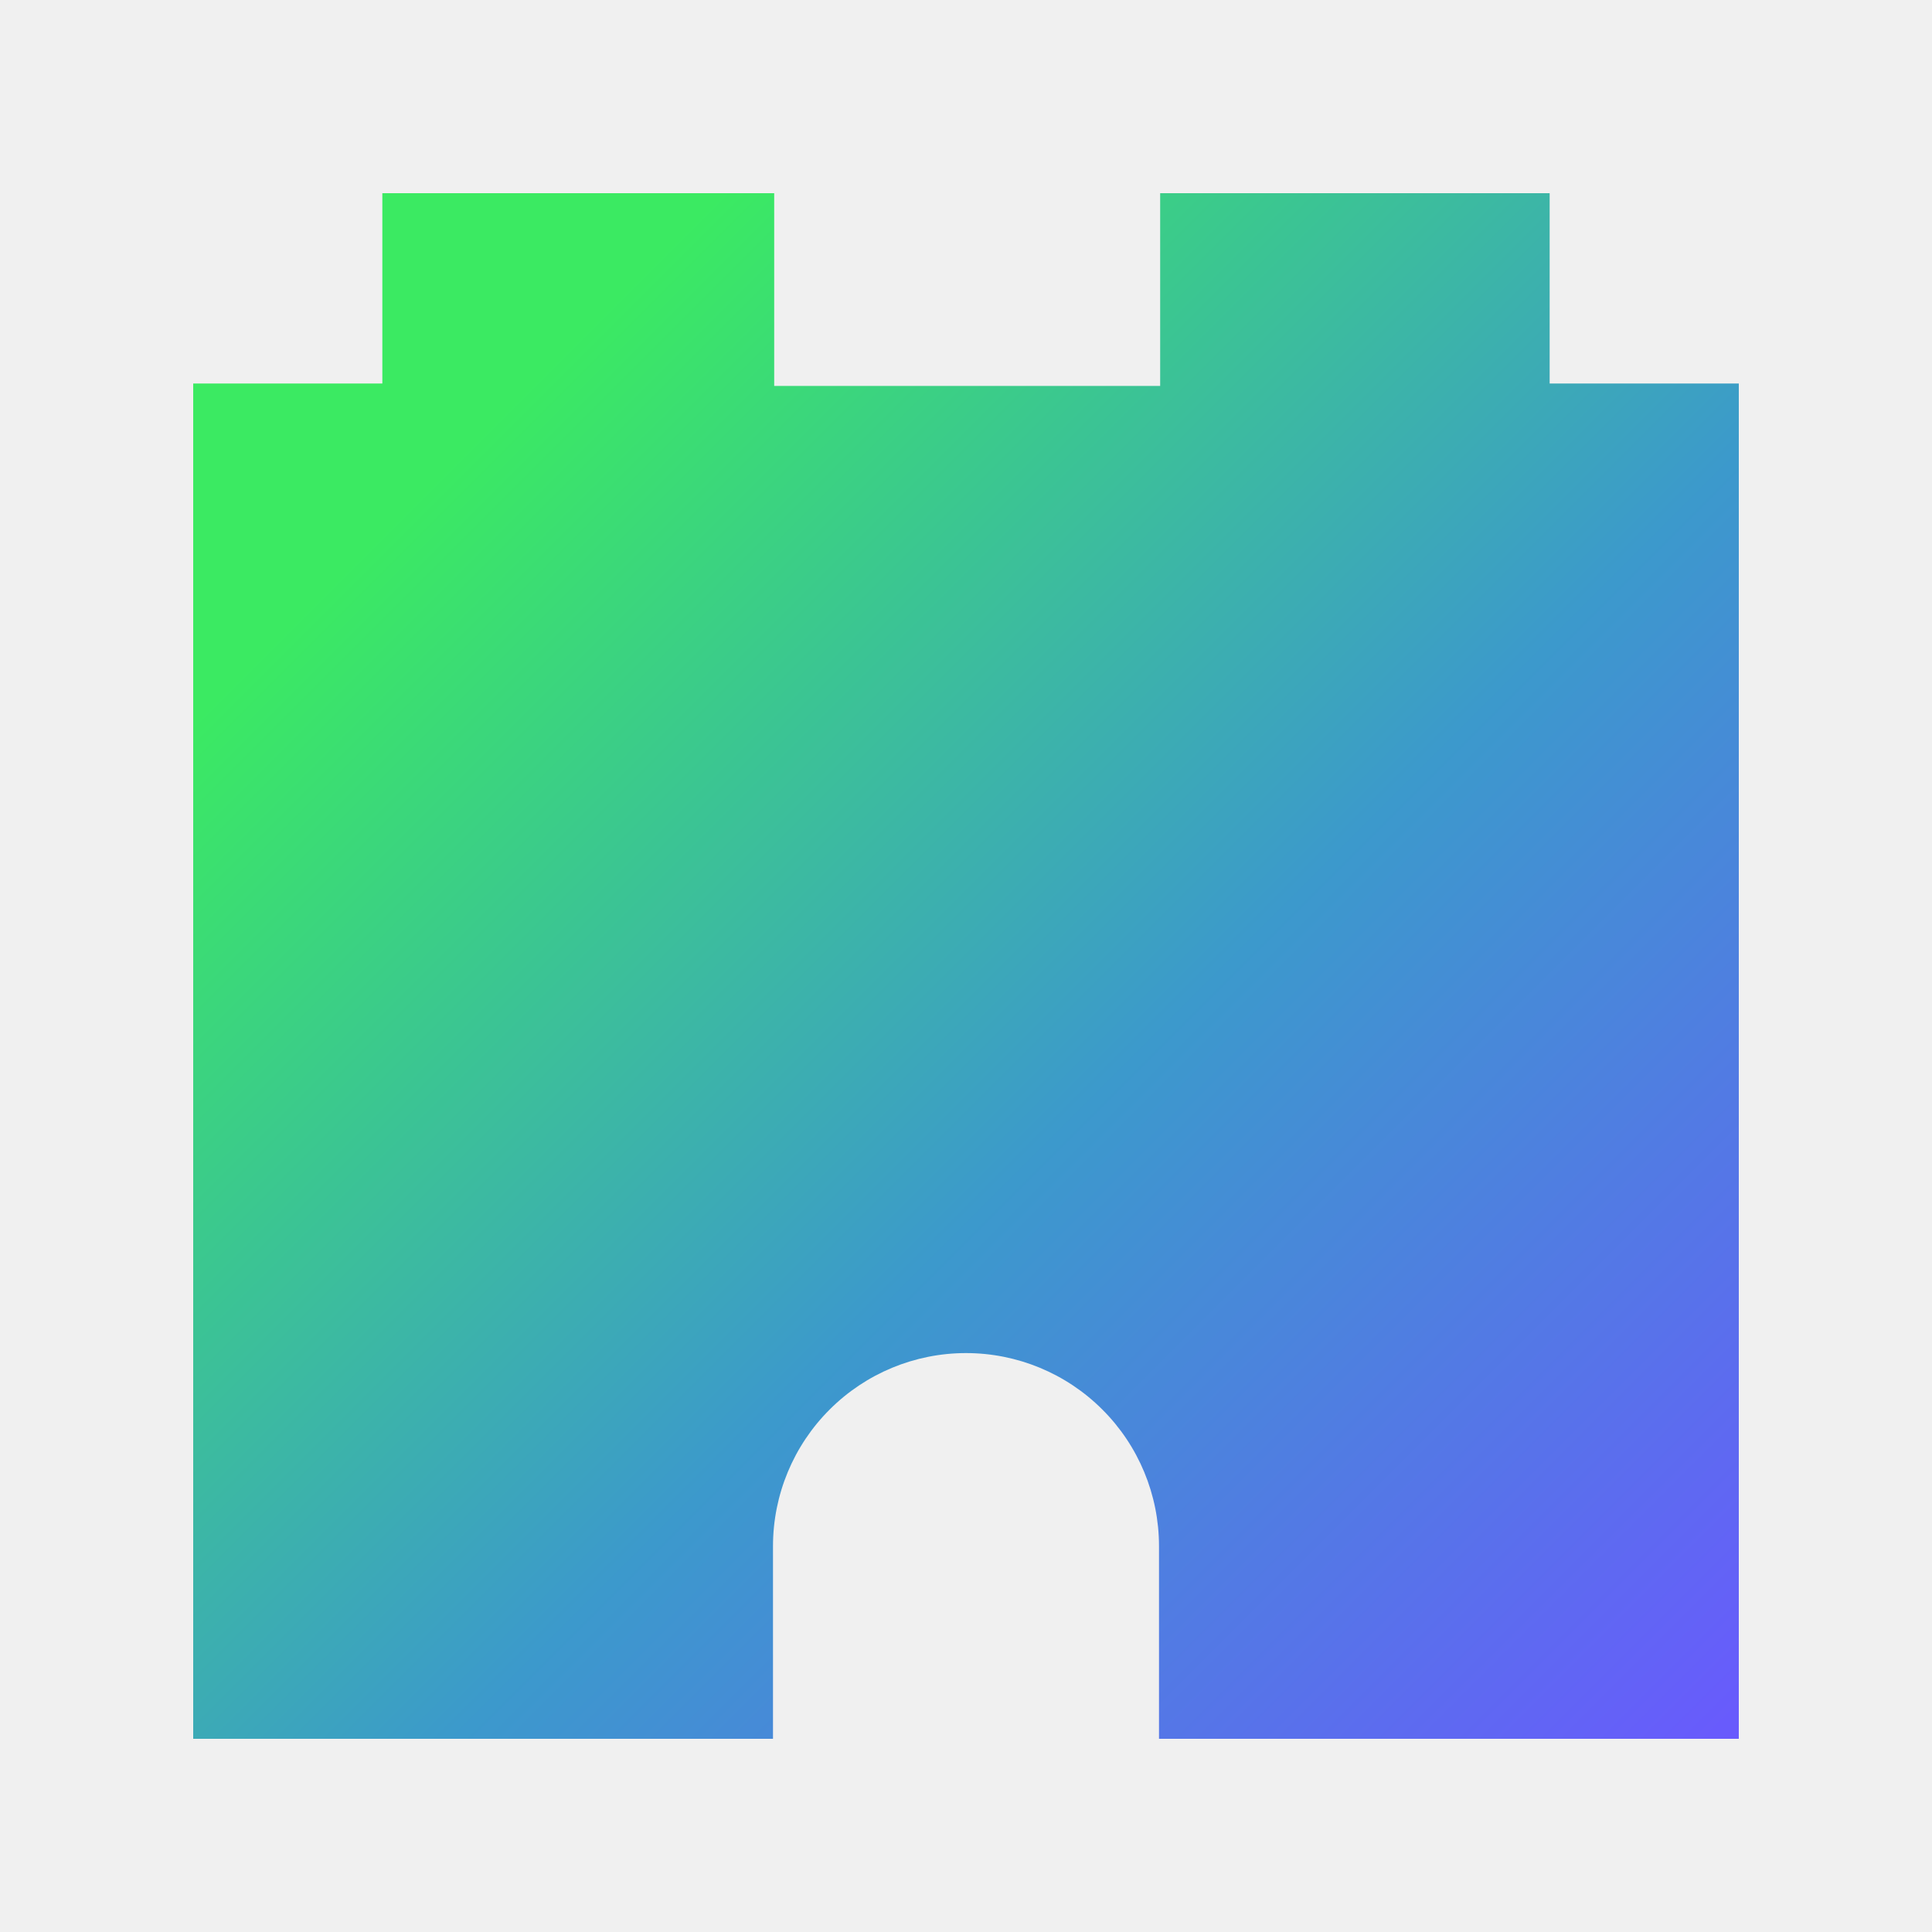
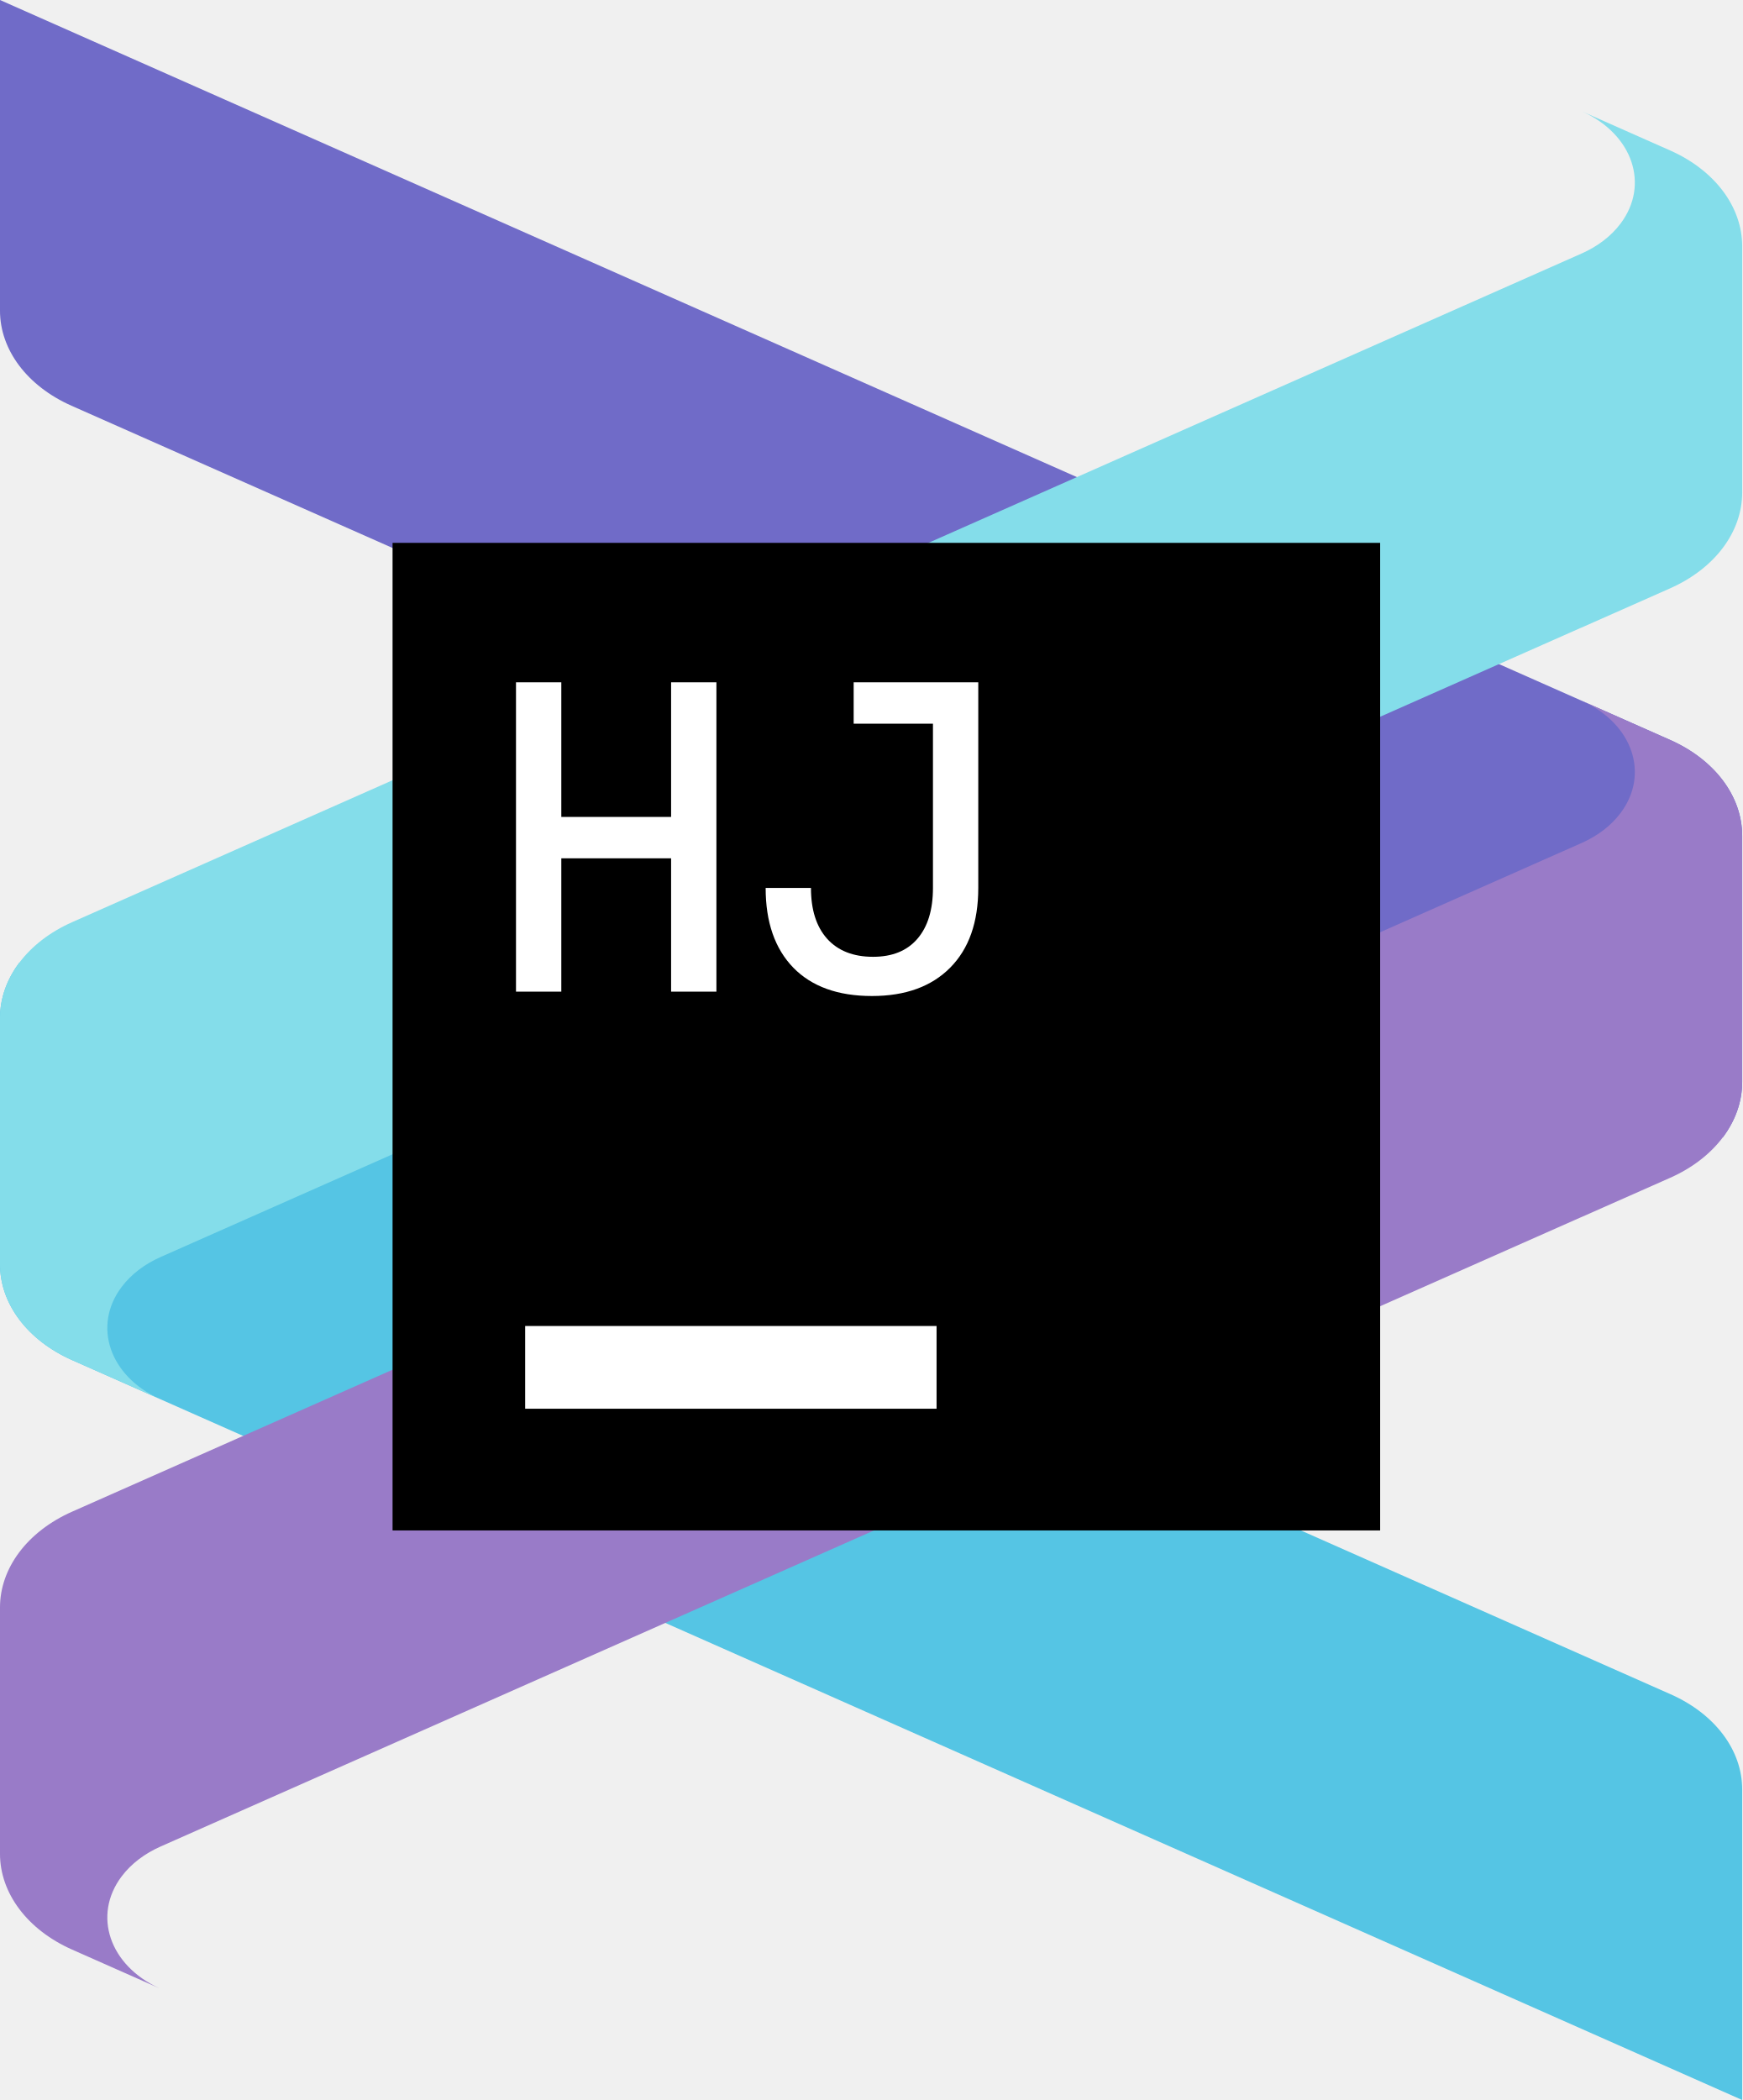
- <svg xmlns="http://www.w3.org/2000/svg" width="40" height="40" viewBox="0 0 40 40" fill="none">
-   <path d="M32.084 7.94V4H24.02V7.99H16.029V4H7.916V7.94H4V36H16.004V32.005C16.006 30.946 16.427 29.931 17.177 29.183C17.926 28.434 18.941 28.014 20 28.014C21.059 28.014 22.074 28.434 22.823 29.183C23.573 29.931 23.994 30.946 23.996 32.005V36H36V7.94H32.084Z" fill="url(#paint0_linear)" />
-   <defs>
-     <linearGradient id="paint0_linear" x1="2.942" y1="4.9" x2="37.777" y2="39.734" gradientUnits="userSpaceOnUse">
-       <stop offset="0.159" stop-color="#3BEA62" />
-       <stop offset="0.54" stop-color="#3C99CC" />
-       <stop offset="0.937" stop-color="#6B57FF" />
-     </linearGradient>
-   </defs>
+ <svg xmlns="http://www.w3.org/2000/svg" version="1.1" xml:space="preserve" style="clip-rule:evenodd;fill-rule:evenodd;stroke-linejoin:round;stroke-miterlimit:2" viewBox="663.38 37.57 749.743 903.72" id="svg6" width="749.743" height="903.72">
+   <defs id="defs6" />
+   <div />
+   <g transform="matrix(1.262806,0,0,1,-39766.757,-1817.255)" id="g6">
+     <g transform="matrix(1.031994,0,0,1,31032.197,-20.8972)" id="g5">
+       <g transform="translate(-130.173,0.00185558)" id="g1">
+         <path d="m 1083.58,1875.72 551.48,318.4 c 14.74,8.51 23.82,24.25 23.82,41.27 0,29.59 0,76.35 0,105.94 0,8.51 -2.27,16.7 -6.38,23.83 0,0 -437.8,-252.76 -545.3,-314.83 -14.62,-8.44 -23.62,-24.04 -23.62,-40.92 0,-45.91 0,-133.69 0,-133.69 z" style="fill:#706bc8" id="path1" />
+       </g>
+       <g transform="translate(-130.173,0.00185558)" id="g2">
+         <path d="m 1635.26,2604.84 c 14.62,8.44 23.62,24.03 23.62,40.91 0,45.92 0,133.69 0,133.69 l -551.47,-318.39 c -14.75,-8.52 -23.83,-24.25 -23.83,-41.27 0,-29.59 0,-76.36 0,-105.94 0,-8.52 2.27,-16.71 6.38,-23.83 0,0 437.8,252.76 545.3,314.83 z" style="fill:#55c5e4" id="path2" />
+       </g>
+       <g transform="translate(216.062,984.098)" id="g3">
+         <path d="m 790.407,1432.56 c -5.193,2.99 -9.69,7.34 -12.898,12.9 -9.647,16.7 -4.036,38.3 12.495,48.13 h -0.006 l -28.825,-16.64 c -14.746,-8.51 -23.829,-24.24 -23.829,-41.27 0,-29.59 0,-76.35 0,-105.94 0,-17.03 9.083,-32.76 23.829,-41.27 l 498.417,-287.73 0.24,-0.14 c 5.09,-2.983 9.5,-7.286 12.65,-12.756 9.65,-16.708 4.04,-38.3 -12.49,-48.137 h 0.01 l 28.82,16.642 c 14.75,8.513 23.83,24.246 23.83,41.273 0,29.588 0,76.348 0,105.938 0,17.03 -9.08,32.76 -23.83,41.27 l -29.63,17.11 0.4,-0.26 z" style="fill:#84ddea" id="path3" />
+       </g>
+       <g transform="translate(216.062,984.098)" id="g4">
+         <path d="m 790.407,1686.24 c -5.193,2.99 -9.69,7.34 -12.898,12.89 -9.647,16.71 -4.036,38.3 12.495,48.14 h -0.006 l -28.825,-16.64 c -14.746,-8.51 -23.829,-24.25 -23.829,-41.27 0,-29.59 0,-76.35 0,-105.94 0,-17.03 9.083,-32.76 23.829,-41.27 l 498.417,-287.73 0.24,-0.14 c 5.09,-2.99 9.5,-7.29 12.65,-12.76 9.65,-16.71 4.04,-38.3 -12.49,-48.14 h 0.01 l 28.82,16.65 c 14.75,8.51 23.83,24.24 23.83,41.27 0,29.59 0,76.35 0,105.94 0,17.02 -9.08,32.76 -23.83,41.27 l -29.63,17.1 0.4,-0.25 z" style="fill:#997bc8" id="path4" />
+       </g>
+     </g>
+   </g>
+   <rect style="fill:#000000;fill-opacity:1" id="rect6" width="425" height="425" x="832.316" y="271.184" />
+   <rect style="fill:#ffffff;fill-opacity:1;stroke-width:0.897" id="rect7" width="177.043" height="35.604" x="889.38" y="608.201" />
+   <path d="m 952.184,464.323 v -57.375 h -47.25 v 57.375 h -19.5 v -133.125 h 19.5 v 57.938 h 47.25 v -57.938 h 19.5 v 133.125 z m 86.438,1.875 q -21.938,0 -33.844,-12.188 -11.906,-12.281 -11.906,-34.312 h 19.5 q 0,14.062 6.938,21.844 7.031,7.781 19.781,7.781 12.375,0 19.031,-7.688 6.75,-7.781 6.75,-21.938 v -70.688 h -34.125 v -17.812 h 53.625 v 88.5 q 0,22.125 -12.094,34.312 -12.094,12.188 -33.656,12.188 z" id="text7" style="font-size:192px;font-family:'CaskaydiaCove Nerd Font';-inkscape-font-specification:'CaskaydiaCove Nerd Font, Normal';display:inline;fill:#ffffff" aria-label="HJ" />
</svg>
